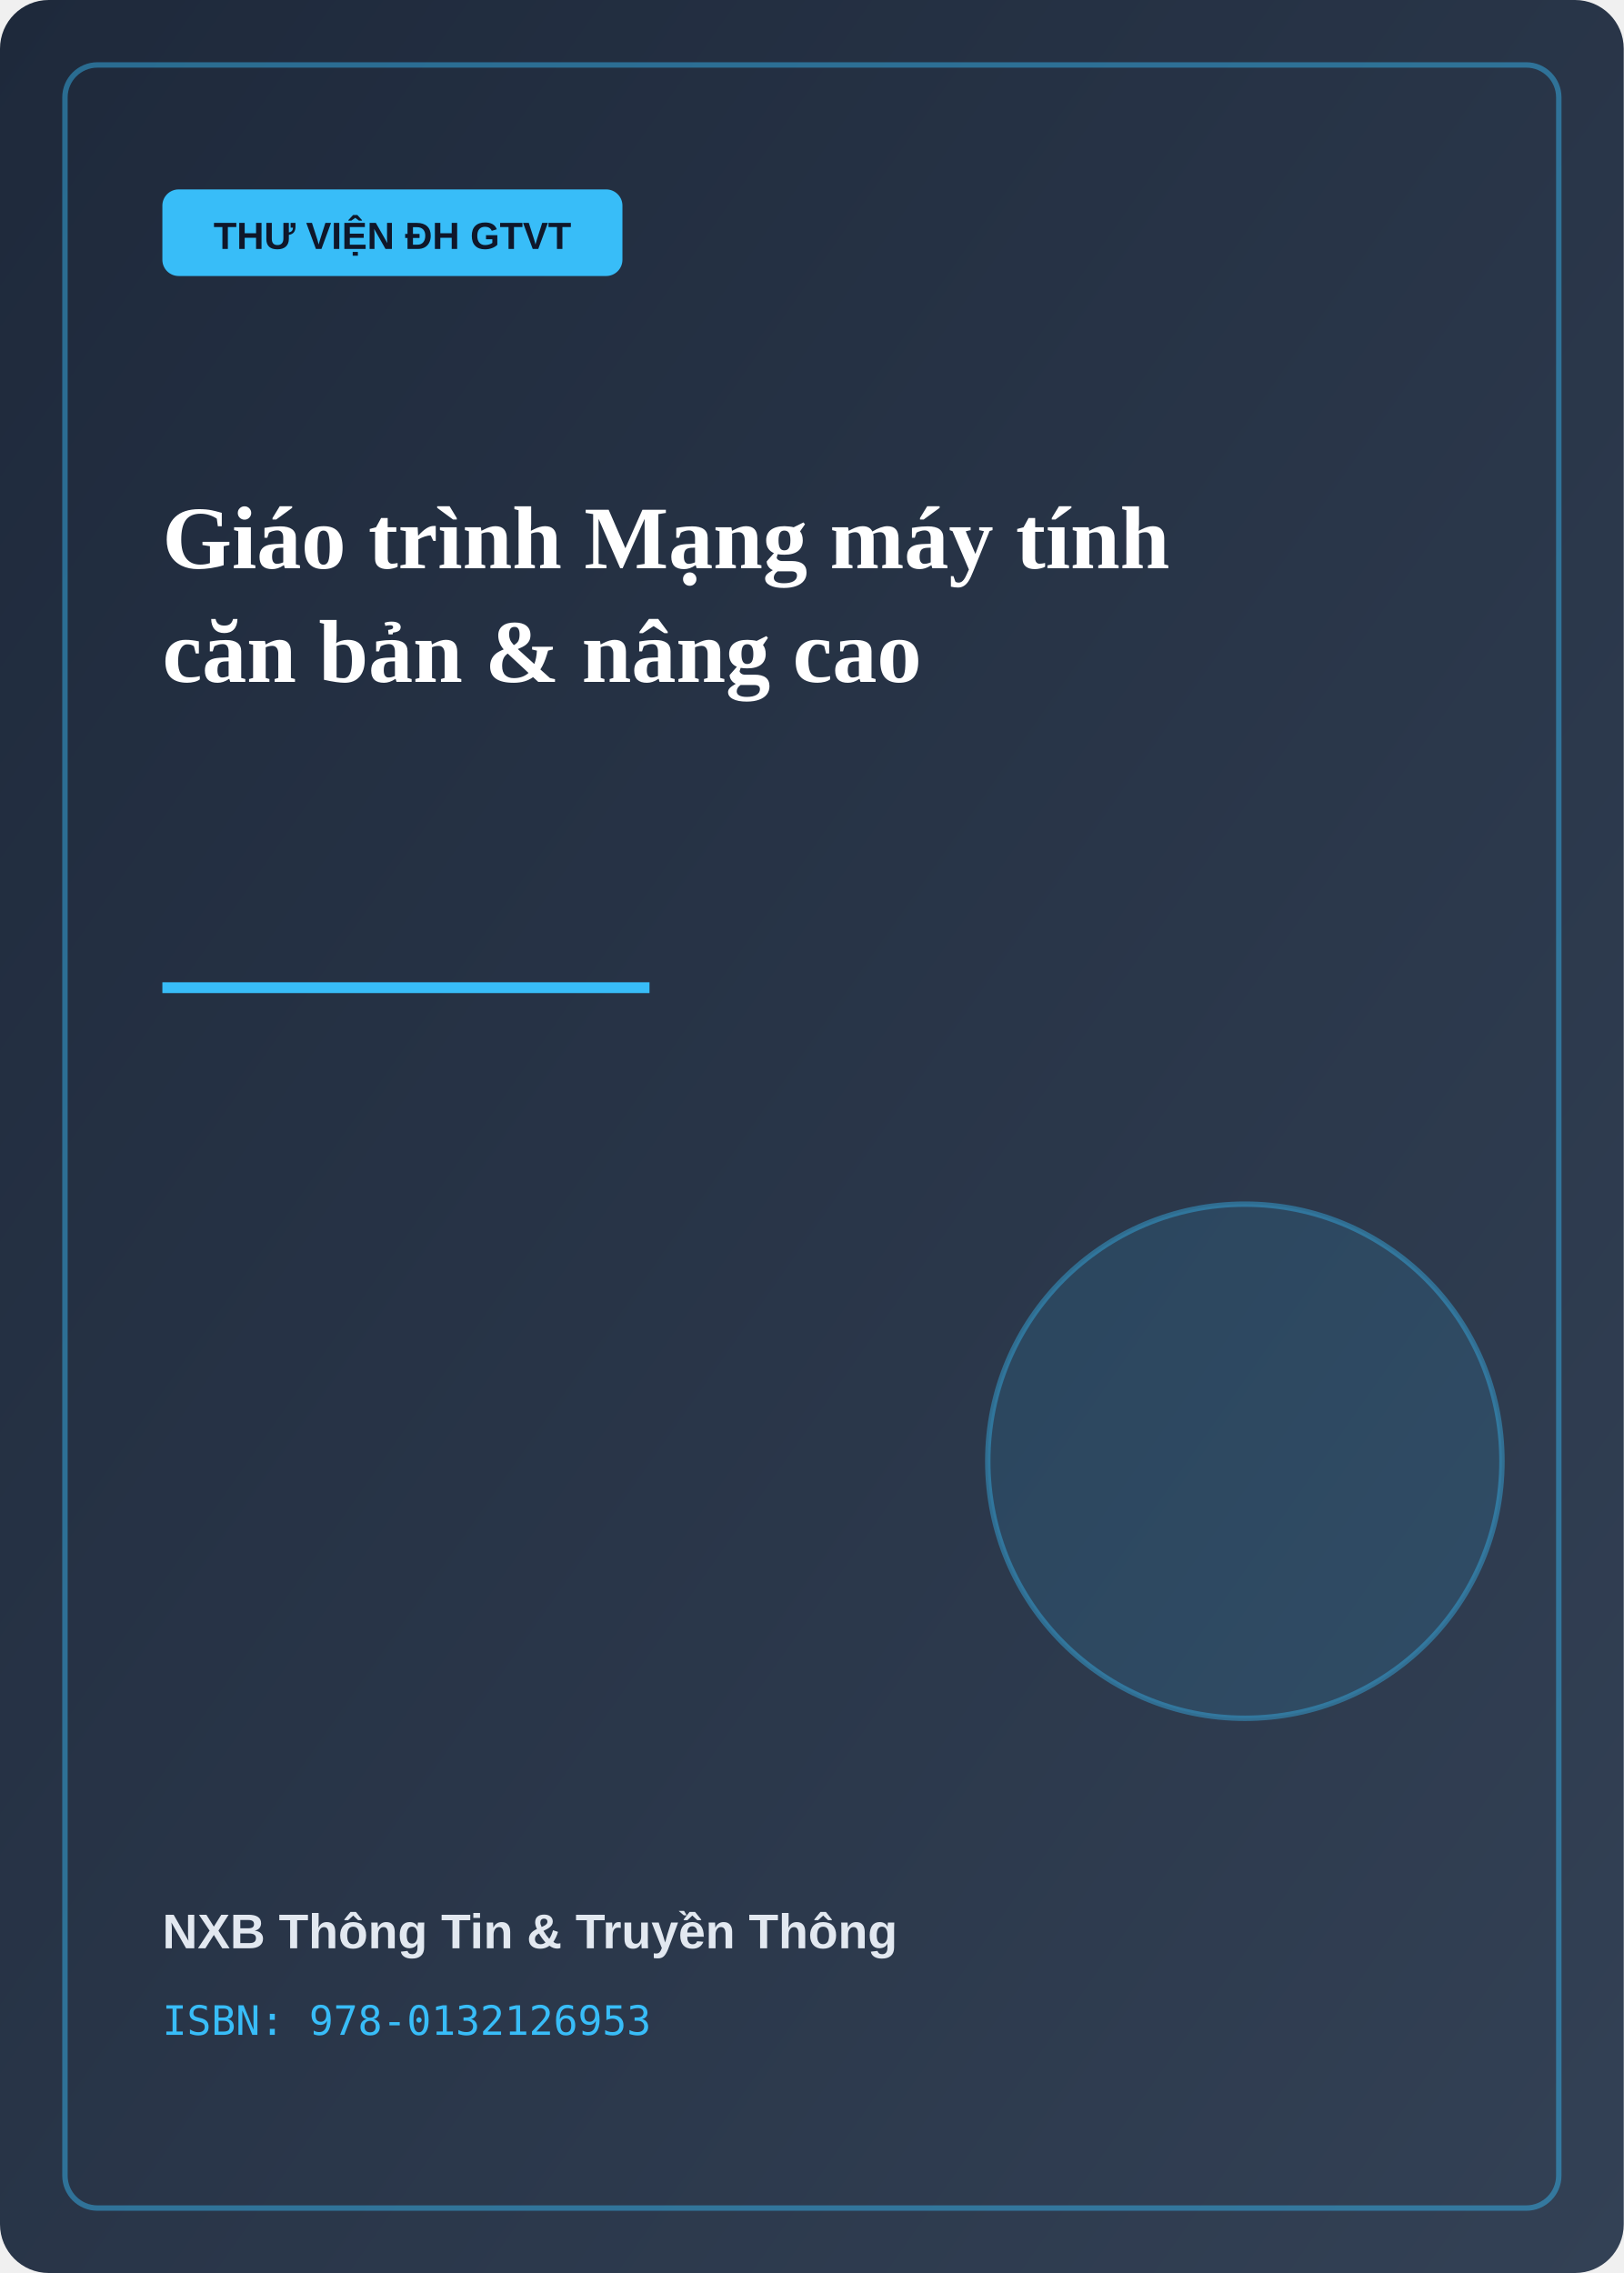
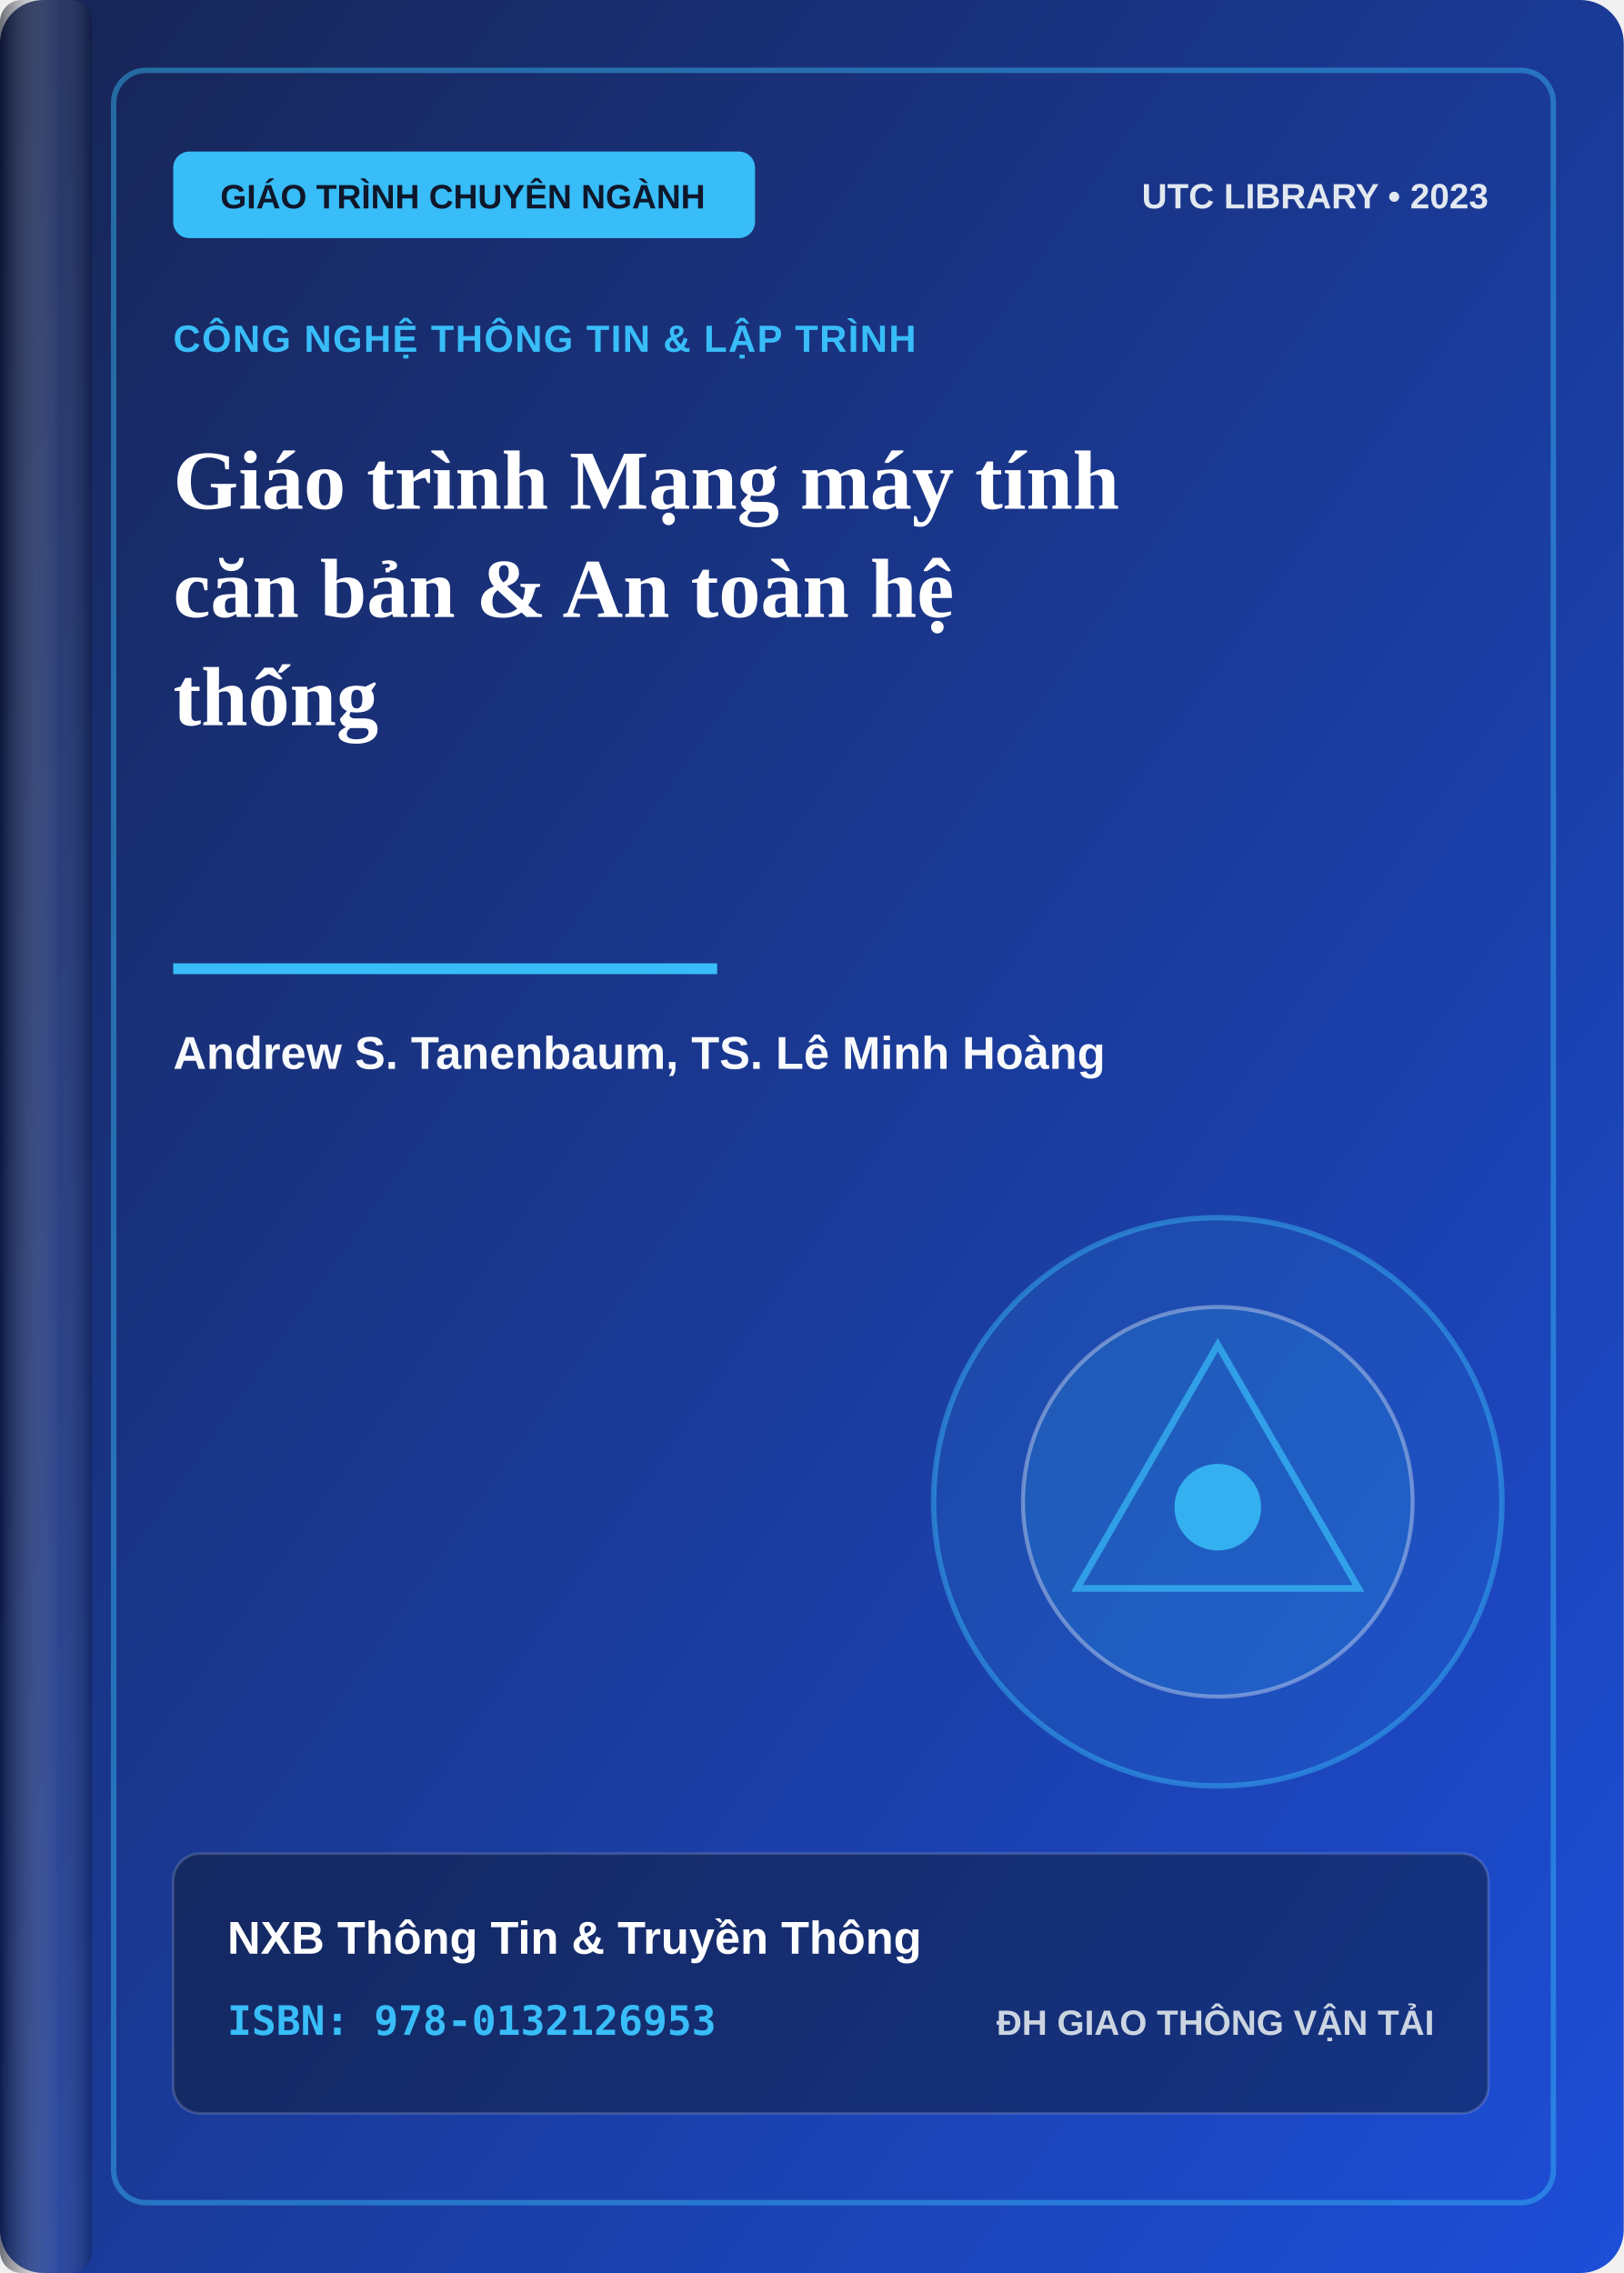
<svg xmlns="http://www.w3.org/2000/svg" viewBox="0 0 600 840" width="600" height="840">
  <defs>
    <linearGradient id="bg" x1="0" y1="0" x2="1" y2="1">
-       <stop offset="0%" stop-color="#1E293B" />
-       <stop offset="100%" stop-color="#334155" />
+       <stop offset="0%" stop-color="#172554" />
+       <stop offset="100%" stop-color="#1D4ED8" />
+     </linearGradient>
+     <linearGradient id="spine" x1="0" y1="0" x2="1" y2="0">
+       <stop offset="0%" stop-color="#020617" stop-opacity="0.55" />
+       <stop offset="65%" stop-color="#FFFFFF" stop-opacity="0.08" />
+       <stop offset="100%" stop-color="#000000" stop-opacity="0.22" />
    </linearGradient>
  </defs>
-   <rect width="600" height="840" rx="18" fill="url(#bg)" />
-   <rect x="24" y="24" width="552" height="792" rx="12" fill="none" stroke="#38BDF8" stroke-width="2" stroke-opacity="0.45" />
-   <rect x="60" y="70" width="170" height="32" rx="6" fill="#38BDF8" />
-   <text x="145" y="92" font-family="Segoe UI, Arial, sans-serif" font-size="14" font-weight="700" fill="#0F172A" text-anchor="middle">THƯ VIỆN ĐH GTVT</text>
-   <text x="60" y="210" font-family="Georgia, Times New Roman, serif" font-size="33" font-weight="700" fill="#FFFFFF">
-     <tspan x="60" dy="0">Giáo trình Mạng máy tính</tspan>
-     <tspan x="60" dy="42">căn bản &amp; nâng cao</tspan>
+   <rect width="600" height="840" rx="16" fill="url(#bg)" />
+   <rect width="34" height="840" rx="8" fill="url(#spine)" />
+   <rect x="42" y="26" width="532" height="788" rx="12" fill="none" stroke="#38BDF8" stroke-width="2" stroke-opacity="0.45" />
+   <rect x="64" y="56" width="215" height="32" rx="6" fill="#38BDF8" />
+   <text x="171" y="77" font-family="Segoe UI, Arial, sans-serif" font-size="12.5" font-weight="800" fill="#0F172A" text-anchor="middle">GIÁO TRÌNH CHUYÊN NGÀNH</text>
+   <text x="550" y="77" font-family="Segoe UI, Arial, sans-serif" font-size="13" font-weight="700" fill="#E2E8F0" text-anchor="end">UTC LIBRARY • 2023</text>
+   <text x="64" y="130" font-family="Segoe UI, Arial, sans-serif" font-size="14" font-weight="600" fill="#38BDF8" letter-spacing="0.5">CÔNG NGHỆ THÔNG TIN &amp; LẬP TRÌNH</text>
+   <text x="64" y="188" font-family="Georgia, Times New Roman, serif" font-size="31" font-weight="700" fill="#FFFFFF">
+     <tspan x="64" dy="0">Giáo trình Mạng máy tính</tspan>
+     <tspan x="64" dy="40">căn bản &amp; An toàn hệ</tspan>
+     <tspan x="64" dy="40">thống</tspan>
  </text>
-   <line x1="60" y1="365" x2="240" y2="365" stroke="#38BDF8" stroke-width="4" />
-   <circle cx="460" cy="540" r="95" fill="#38BDF8" fill-opacity="0.12" stroke="#38BDF8" stroke-width="2" stroke-opacity="0.4" />
-   <text x="60" y="720" font-family="Segoe UI, Arial, sans-serif" font-size="18" font-weight="600" fill="#E2E8F0">NXB Thông Tin &amp; Truyền Thông</text>
-   <text x="60" y="752" font-family="Consolas, monospace" font-size="15" fill="#38BDF8">ISBN: 978-0132126953</text>
+   <line x1="64" y1="358" x2="265" y2="358" stroke="#38BDF8" stroke-width="4" />
+   <text x="64" y="395" font-family="Segoe UI, Arial, sans-serif" font-size="17" font-weight="600" fill="#F8FAFC">Andrew S. Tanenbaum, TS. Lê Minh Hoàng</text>
+   <g transform="translate(340, 445)">
+     <circle cx="110" cy="110" r="105" fill="#38BDF8" fill-opacity="0.10" stroke="#38BDF8" stroke-width="2" stroke-opacity="0.45" />
+     <circle cx="110" cy="110" r="72" fill="#38BDF8" fill-opacity="0.14" stroke="#FFFFFF" stroke-width="1.5" stroke-opacity="0.35" />
+     <polygon points="110,52 162,142 58,142" fill="none" stroke="#38BDF8" stroke-width="2.5" stroke-opacity="0.7" />
+     <circle cx="110" cy="112" r="16" fill="#38BDF8" fill-opacity="0.85" />
+   </g>
+   <rect x="64" y="685" width="486" height="96" rx="10" fill="#0F172A" fill-opacity="0.45" stroke="#FFFFFF" stroke-opacity="0.16" />
+   <text x="84" y="722" font-family="Segoe UI, Arial, sans-serif" font-size="17" font-weight="700" fill="#FFFFFF">NXB Thông Tin &amp; Truyền Thông</text>
+   <text x="84" y="752" font-family="Consolas, monospace" font-size="15" font-weight="600" fill="#38BDF8">ISBN: 978-0132126953</text>
+   <text x="530" y="752" font-family="Segoe UI, Arial, sans-serif" font-size="13" font-weight="600" fill="#CBD5E1" text-anchor="end">ĐH GIAO THÔNG VẬN TẢI</text>
</svg>
